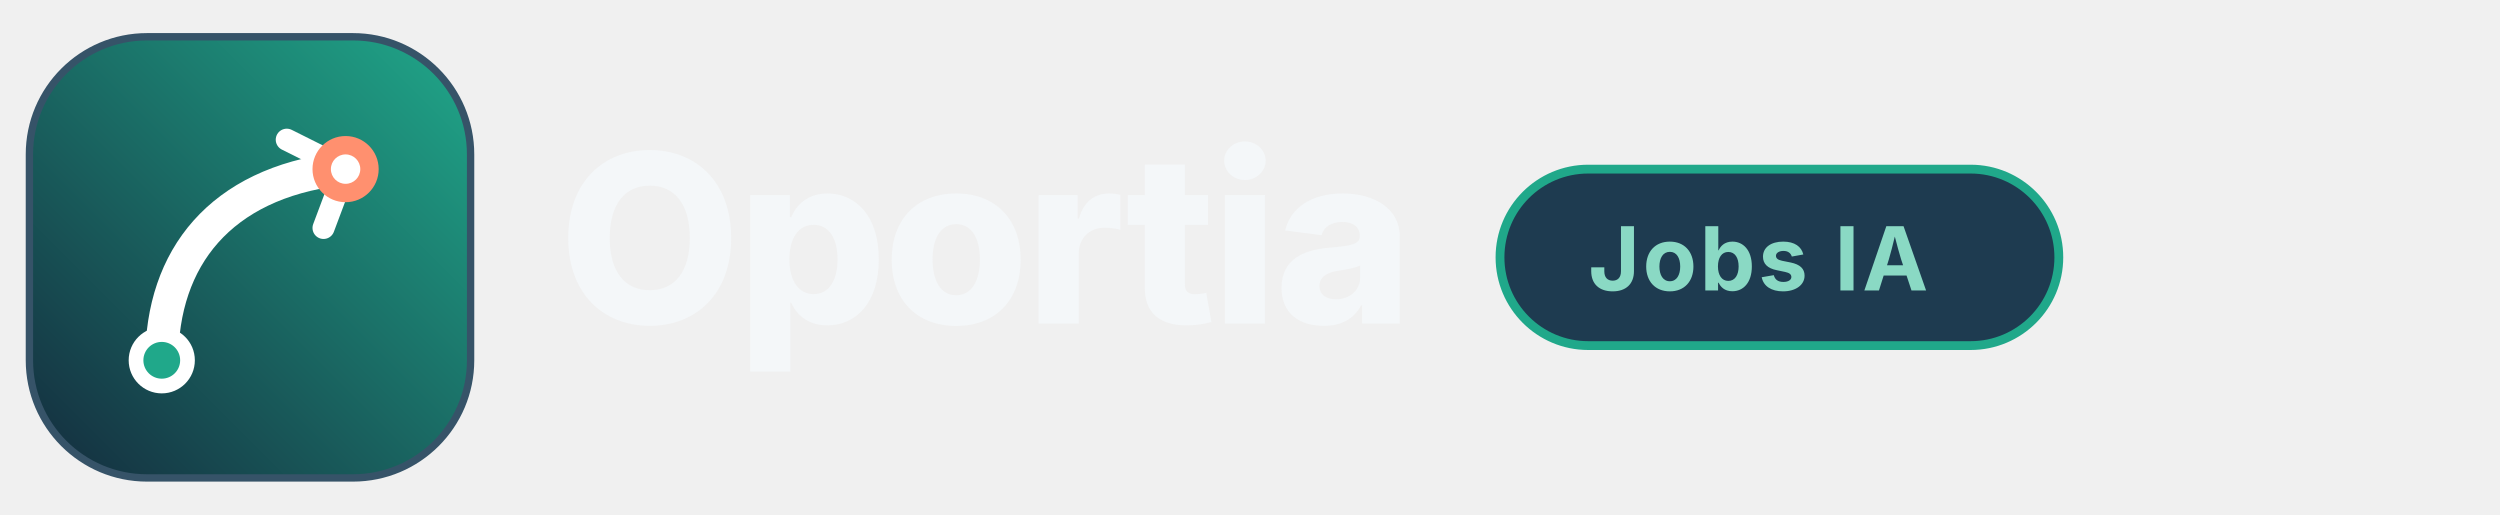
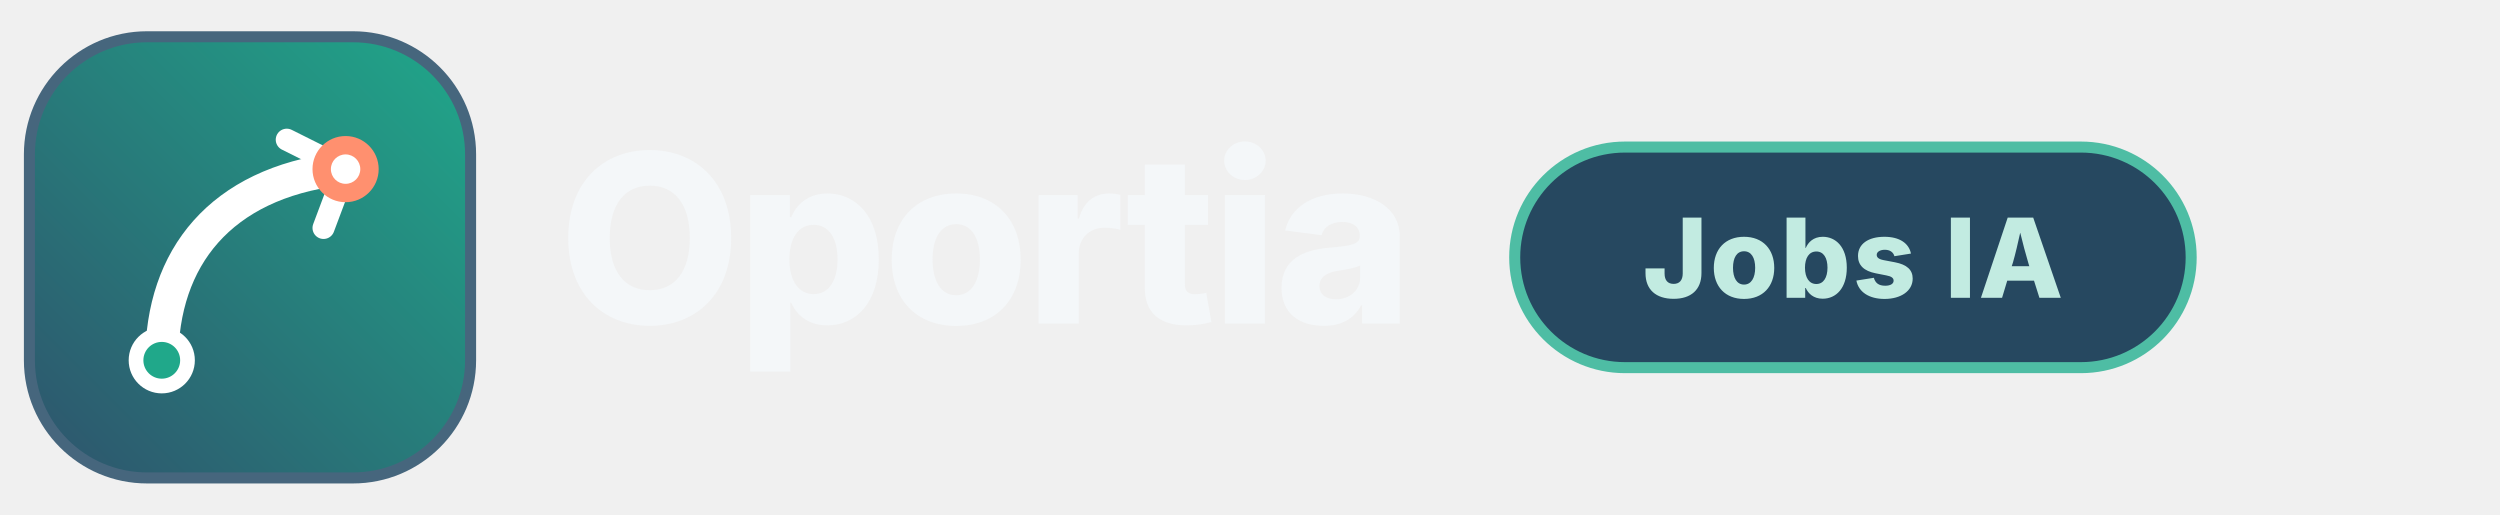
<svg xmlns="http://www.w3.org/2000/svg" viewBox="0 0 340 70" width="100%" height="100%">
  <defs>
    <linearGradient id="logoDarkGrad" x1="0%" y1="100%" x2="100%" y2="0%">
-       <stop offset="0%" stop-color="#142B3D" />
+       <stop offset="0%" stop-color="#2E536C" />
      <stop offset="100%" stop-color="#20A88A" />
    </linearGradient>
  </defs>
  <g transform="translate(4, 5)">
-     <rect x="0" y="0" width="60" height="60" rx="16" fill="url(#logoDarkGrad)" stroke="#365368" stroke-width="1" />
+     <rect x="0" y="0" width="60" height="60" rx="16" fill="url(#logoDarkGrad)" stroke="#46667D" stroke-width="1.5" />
    <path d="M 18 44 C 18 30, 26 20, 42 18" fill="none" stroke="#FFFFFF" stroke-width="4.5" stroke-linecap="round" />
    <path d="M 35 14 L 43 18 L 40 26" fill="none" stroke="#FFFFFF" stroke-width="3" stroke-linecap="round" stroke-linejoin="round" />
    <circle cx="18" cy="44" r="4.5" fill="#FFFFFF" />
    <circle cx="18" cy="44" r="2.5" fill="#20A88A" />
    <circle cx="43" cy="18" r="4.5" fill="#FF906F" />
    <circle cx="43" cy="18" r="2" fill="#FFFFFF" />
  </g>
  <text x="76" y="44" font-family="-apple-system, BlinkMacSystemFont, 'Manrope', 'Inter', 'SF Pro Display', sans-serif" font-size="32" font-weight="800" fill="#F4F7F9" letter-spacing="-0.5">
    Oportia
  </text>
-   <g transform="translate(204, 23)">
-     <rect x="0" y="0" width="76" height="24" rx="12" fill="#1E3B50" stroke="#20A88A" stroke-width="1.2" />
-     <text x="12" y="16.5" font-family="-apple-system, BlinkMacSystemFont, 'Inter', sans-serif" font-size="12" font-weight="700" fill="#8AD9C4" letter-spacing="0.4">
-       Jobs IA
-     </text>
+   <g transform="translate(206, 20)">
+     <rect x="0" y="0" width="92" height="30" rx="15" fill="#264860" stroke="#4EBDA4" stroke-width="1.5" />
+     <text x="46" y="20.5" text-anchor="middle" font-family="-apple-system, BlinkMacSystemFont, 'Inter', sans-serif" font-size="15" font-weight="800" fill="#C2EBE1" letter-spacing="0.3">Jobs IA</text>
  </g>
</svg>
